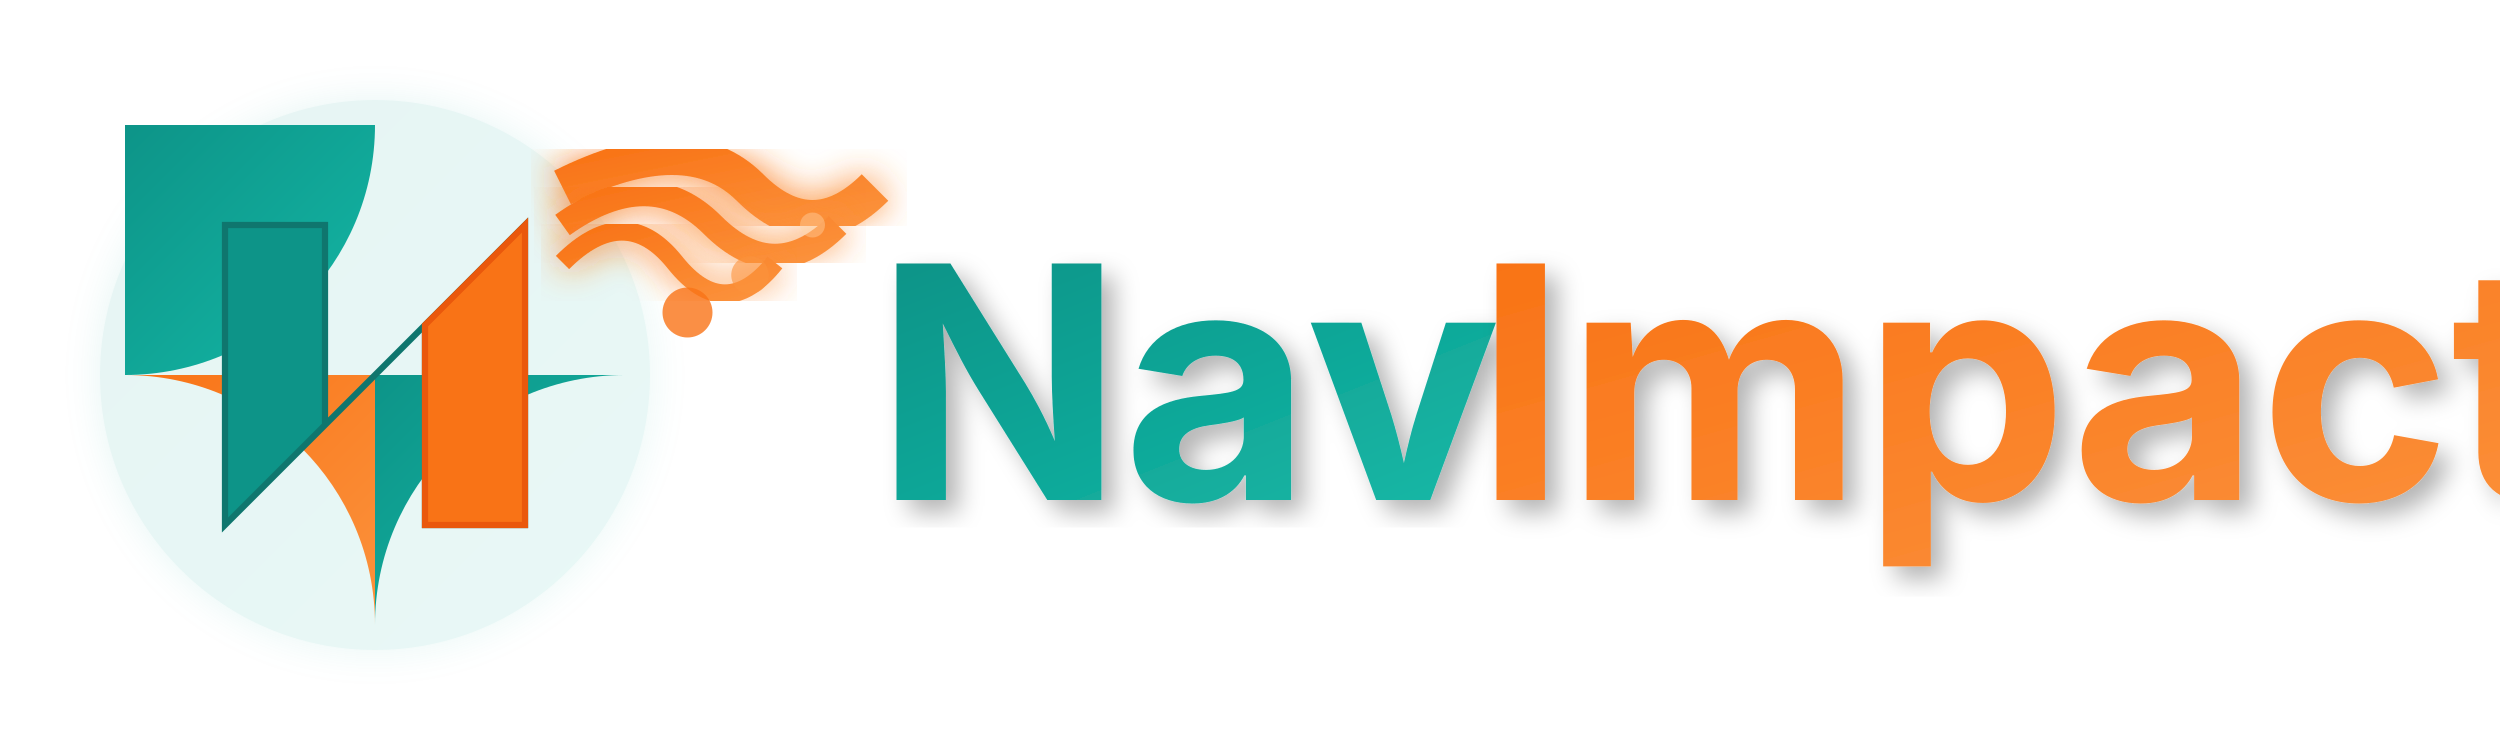
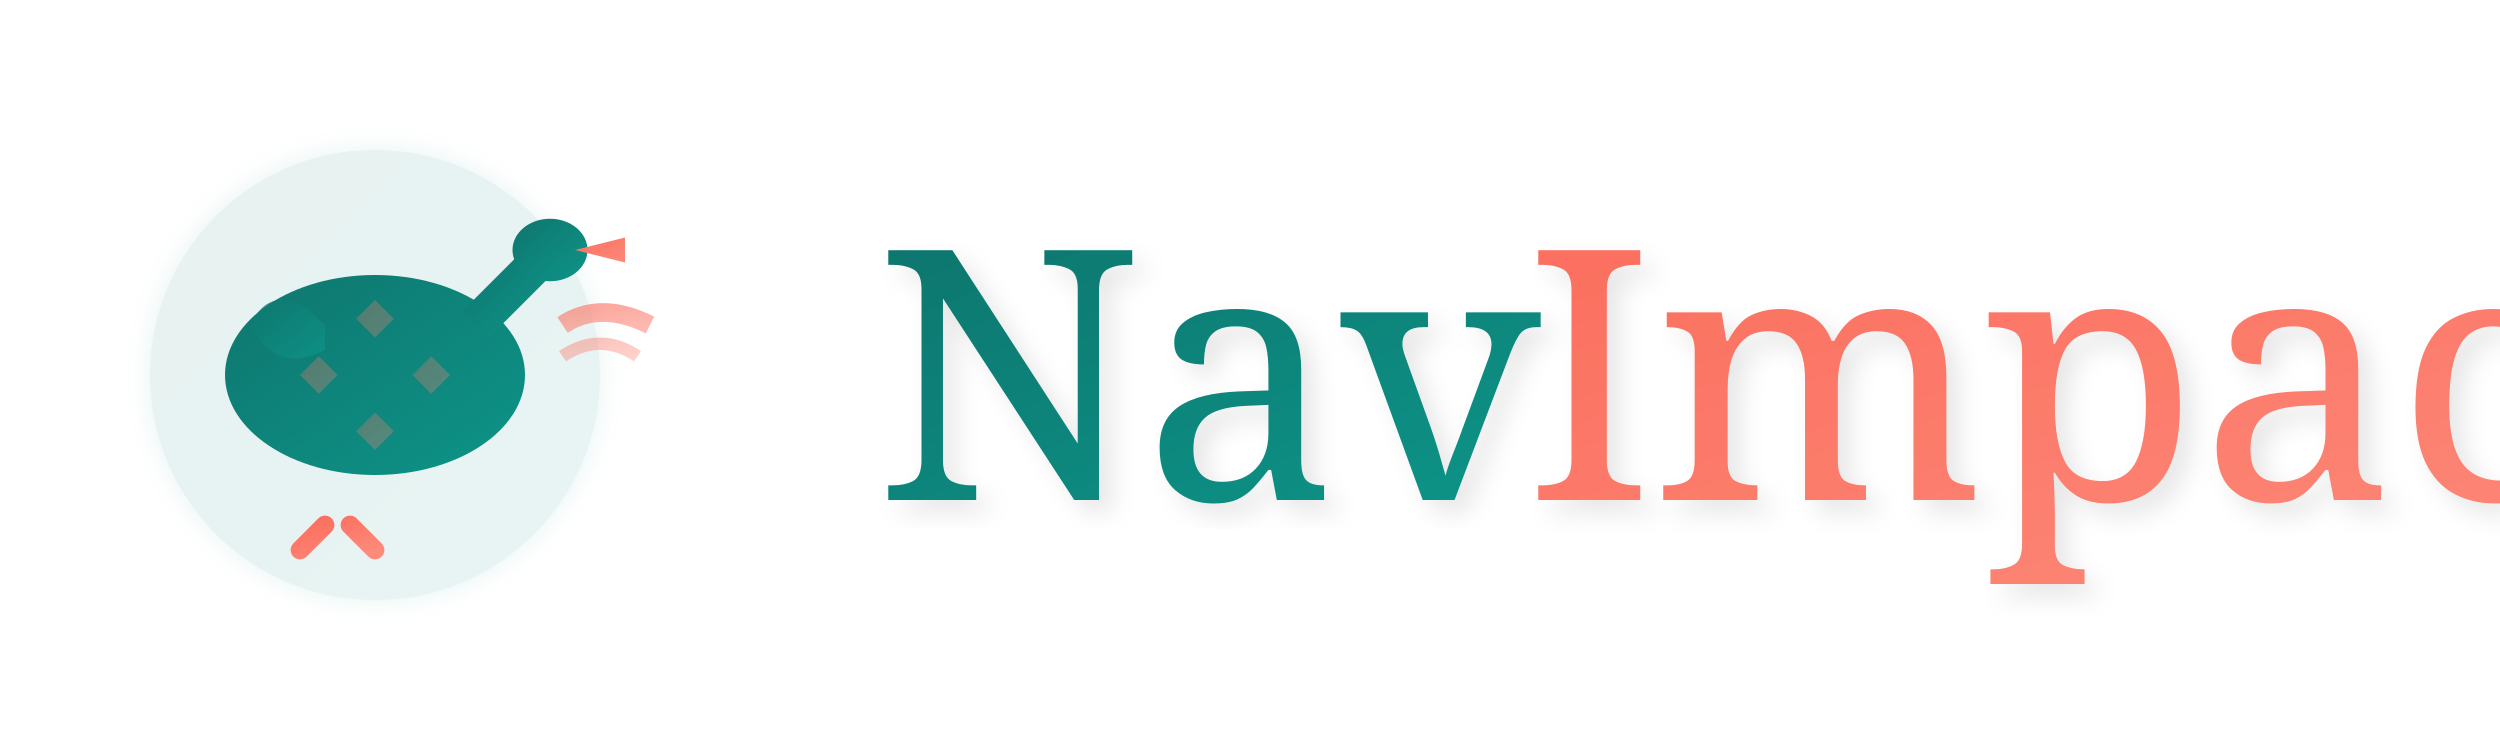
<svg xmlns="http://www.w3.org/2000/svg" width="200" height="60" viewBox="0 0 200 60">
  <defs>
    <linearGradient id="tealGradient" x1="0%" y1="0%" x2="100%" y2="100%">
-       <stop offset="0%" style="stop-color:#0D9488;stop-opacity:1" />
-       <stop offset="100%" style="stop-color:#14B8A6;stop-opacity:1" />
+       <stop offset="0%" style="stop-color:#0f766e;stop-opacity:1" />
+       <stop offset="100%" style="stop-color:#0d9488;stop-opacity:1" />
    </linearGradient>
    <linearGradient id="coralGradient" x1="0%" y1="0%" x2="100%" y2="100%">
-       <stop offset="0%" style="stop-color:#F97316;stop-opacity:1" />
-       <stop offset="100%" style="stop-color:#FB923C;stop-opacity:1" />
+       <stop offset="0%" style="stop-color:#fb6f5f;stop-opacity:1" />
+       <stop offset="100%" style="stop-color:#fd8a7a;stop-opacity:1" />
    </linearGradient>
    <filter id="glow">
-       <feGaussianBlur stdDeviation="1.5" result="coloredBlur" />
+       <feGaussianBlur stdDeviation="1" result="coloredBlur" />
      <feMerge>
        <feMergeNode in="coloredBlur" />
        <feMergeNode in="SourceGraphic" />
      </feMerge>
    </filter>
    <filter id="textShadow">
-       <feDropShadow dx="1" dy="1" stdDeviation="1" flood-color="#000000" flood-opacity="0.3" />
+       <feDropShadow dx="1" dy="1" stdDeviation="1" flood-color="#000000" flood-opacity="0.1" />
    </filter>
  </defs>
  <g transform="translate(10, 10)">
-     <circle cx="20" cy="20" r="22" fill="url(#tealGradient)" opacity="0.1" filter="url(#glow)" />
-     <path d="M 20 0 A 20 20 0 0 1 0 20 L 0 0 Z" fill="url(#tealGradient)" />
-     <path d="M 0 20 A 20 20 0 0 1 20 40 L 20 20 Z" fill="url(#coralGradient)" />
-     <path d="M 20 40 A 20 20 0 0 1 40 20 L 20 20 Z" fill="url(#tealGradient)" />
-     <path d="M 8 32 L 8 8 L 16 8 L 16 24 L 32 8 L 32 32 L 24 32 L 24 16 L 8 32 Z" fill="#0D9488" stroke="#0F766E" stroke-width="0.5" />
-     <path d="M 24 16 L 32 8 L 32 32 L 24 32 L 24 16 Z" fill="#F97316" stroke="#EA580C" stroke-width="0.5" />
-     <path d="M 35 5 Q 45 0 50 5 Q 55 10 60 5" stroke="url(#coralGradient)" stroke-width="3" fill="none" filter="url(#glow)" />
-     <path d="M 35 8 Q 42 3 47 8 Q 52 13 57 8" stroke="url(#coralGradient)" stroke-width="2" fill="none" filter="url(#glow)" />
-     <path d="M 35 11 Q 40 6 44 11 Q 48 16 52 11" stroke="url(#coralGradient)" stroke-width="1.5" fill="none" filter="url(#glow)" />
-     <circle cx="45" cy="15" r="2" fill="#F97316" opacity="0.8" />
-     <circle cx="50" cy="12" r="1.5" fill="#FB923C" opacity="0.6" />
-     <circle cx="55" cy="8" r="1" fill="#FED7AA" opacity="0.4" />
+     <circle cx="20" cy="20" r="18" fill="url(#tealGradient)" opacity="0.1" filter="url(#glow)" />
+     <g transform="translate(4, 8)">
+       <ellipse cx="16" cy="12" rx="12" ry="8" fill="url(#tealGradient)" />
+       <path d="M 24 8 Q 28 4 30 2" stroke="url(#tealGradient)" stroke-width="3" fill="none" />
+       <ellipse cx="30" cy="2" rx="3" ry="2.5" fill="url(#tealGradient)" />
+       <path d="M 32 2 L 36 1 L 36 3 Z" fill="url(#coralGradient)" />
+       <path d="M 12 8 Q 8 4 6 8 Q 8 12 12 10" fill="url(#tealGradient)" opacity="0.8" />
+       <line x1="14" y1="20" x2="14" y2="24" stroke="url(#coralGradient)" stroke-width="1.5" />
+       <line x1="18" y1="20" x2="18" y2="24" stroke="url(#coralGradient)" stroke-width="1.5" />
+       <path d="M 12 24 L 10 26 M 14 24 L 16 26" stroke="url(#coralGradient)" stroke-width="1.5" stroke-linecap="round" />
+     </g>
+     <g transform="translate(20, 20)" opacity="0.3">
+       <path d="M 0 -6 L 1.5 -4.5 L 0 -3 L -1.5 -4.5 Z" fill="url(#coralGradient)" />
+       <path d="M 0 6 L 1.5 4.5 L 0 3 L -1.5 4.5 Z" fill="url(#coralGradient)" />
+       <path d="M -6 0 L -4.5 1.5 L -3 0 L -4.5 -1.5 Z" fill="url(#coralGradient)" />
+       <path d="M 6 0 L 4.5 1.5 L 3 0 L 4.5 -1.5 Z" fill="url(#coralGradient)" />
+     </g>
+     <g transform="translate(20, 20)">
+       <path d="M 15 -4 Q 18 -6 22 -4" stroke="url(#coralGradient)" stroke-width="1.5" fill="none" opacity="0.6" />
+       <path d="M 15 -1.5 Q 18 -3.5 21 -1.5" stroke="url(#coralGradient)" stroke-width="1" fill="none" opacity="0.4" />
+     </g>
  </g>
  <g transform="translate(70, 15)">
-     <text x="0" y="25" font-family="Inter, -apple-system, BlinkMacSystemFont, sans-serif" font-size="26" font-weight="700" fill="url(#tealGradient)" filter="url(#textShadow)">Nav</text>
-     <text x="48" y="25" font-family="Inter, -apple-system, BlinkMacSystemFont, sans-serif" font-size="26" font-weight="700" fill="url(#coralGradient)" filter="url(#textShadow)">Impact</text>
-     <path d="M 0 30 L 120 30" stroke="url(#coralGradient)" stroke-width="2" opacity="0.6" filter="url(#glow)" />
+     <text x="0" y="25" font-family="Carrotflower, serif" font-size="28" font-weight="400" fill="url(#tealGradient)" filter="url(#textShadow)">Nav</text>
+     <text x="52" y="25" font-family="Carrotflower, serif" font-size="28" font-weight="400" fill="url(#coralGradient)" filter="url(#textShadow)">Impact</text>
+     <path d="M 0 32 L 140 32" stroke="url(#coralGradient)" stroke-width="2" opacity="0.4" filter="url(#glow)" />
  </g>
</svg>
